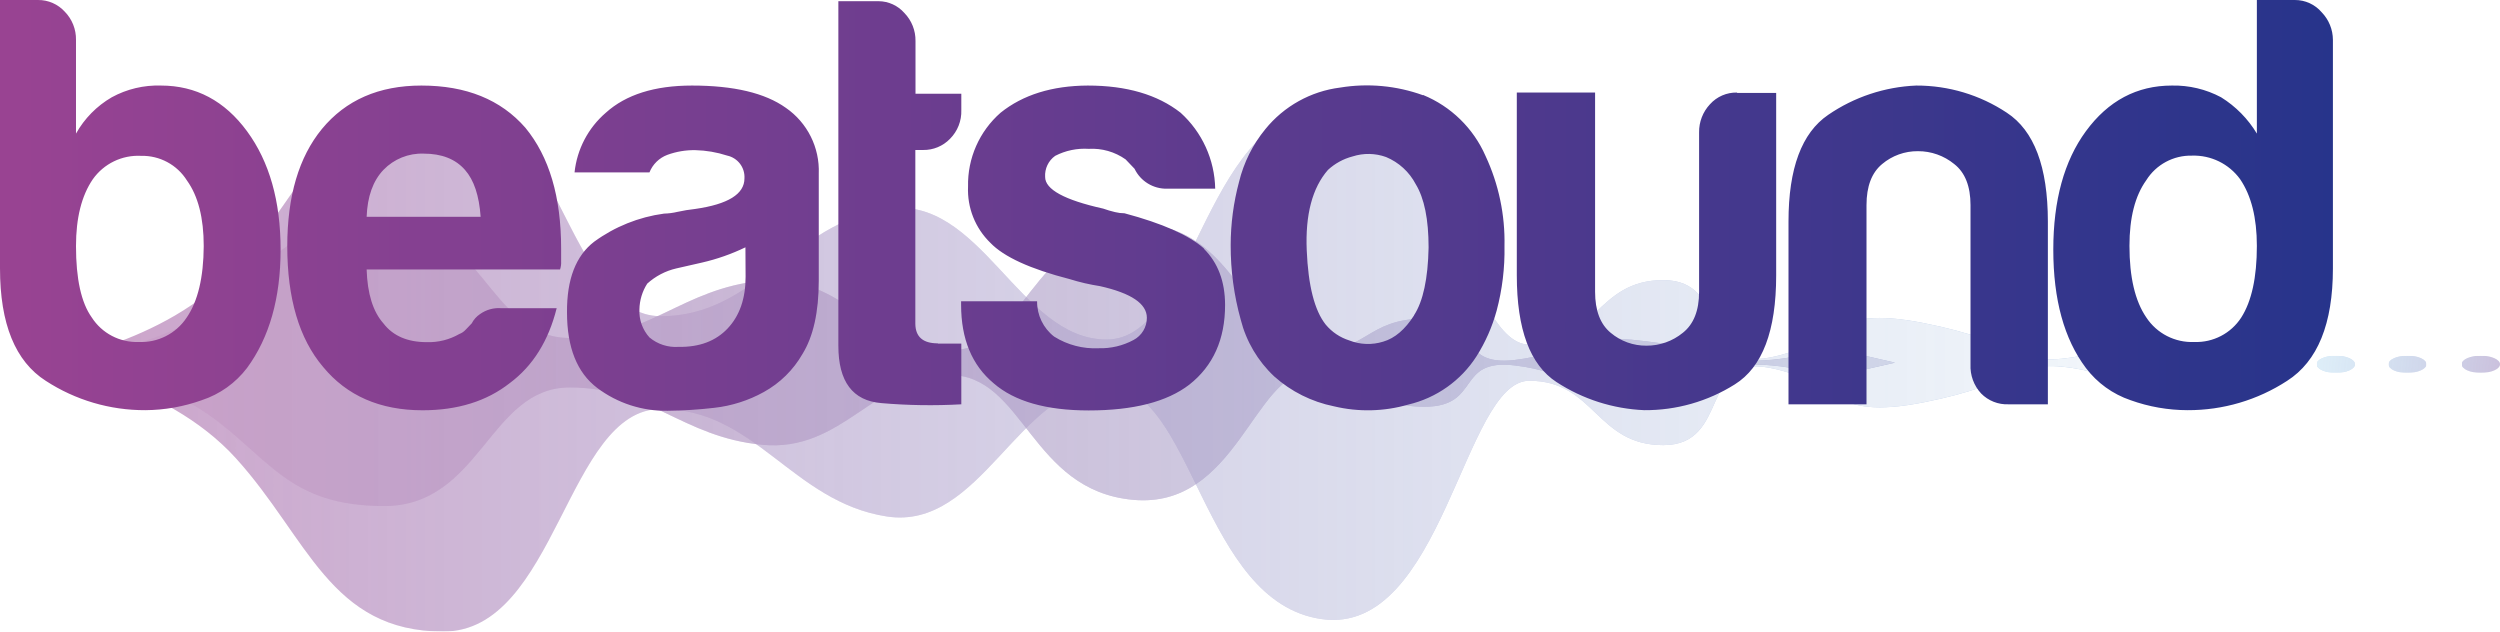
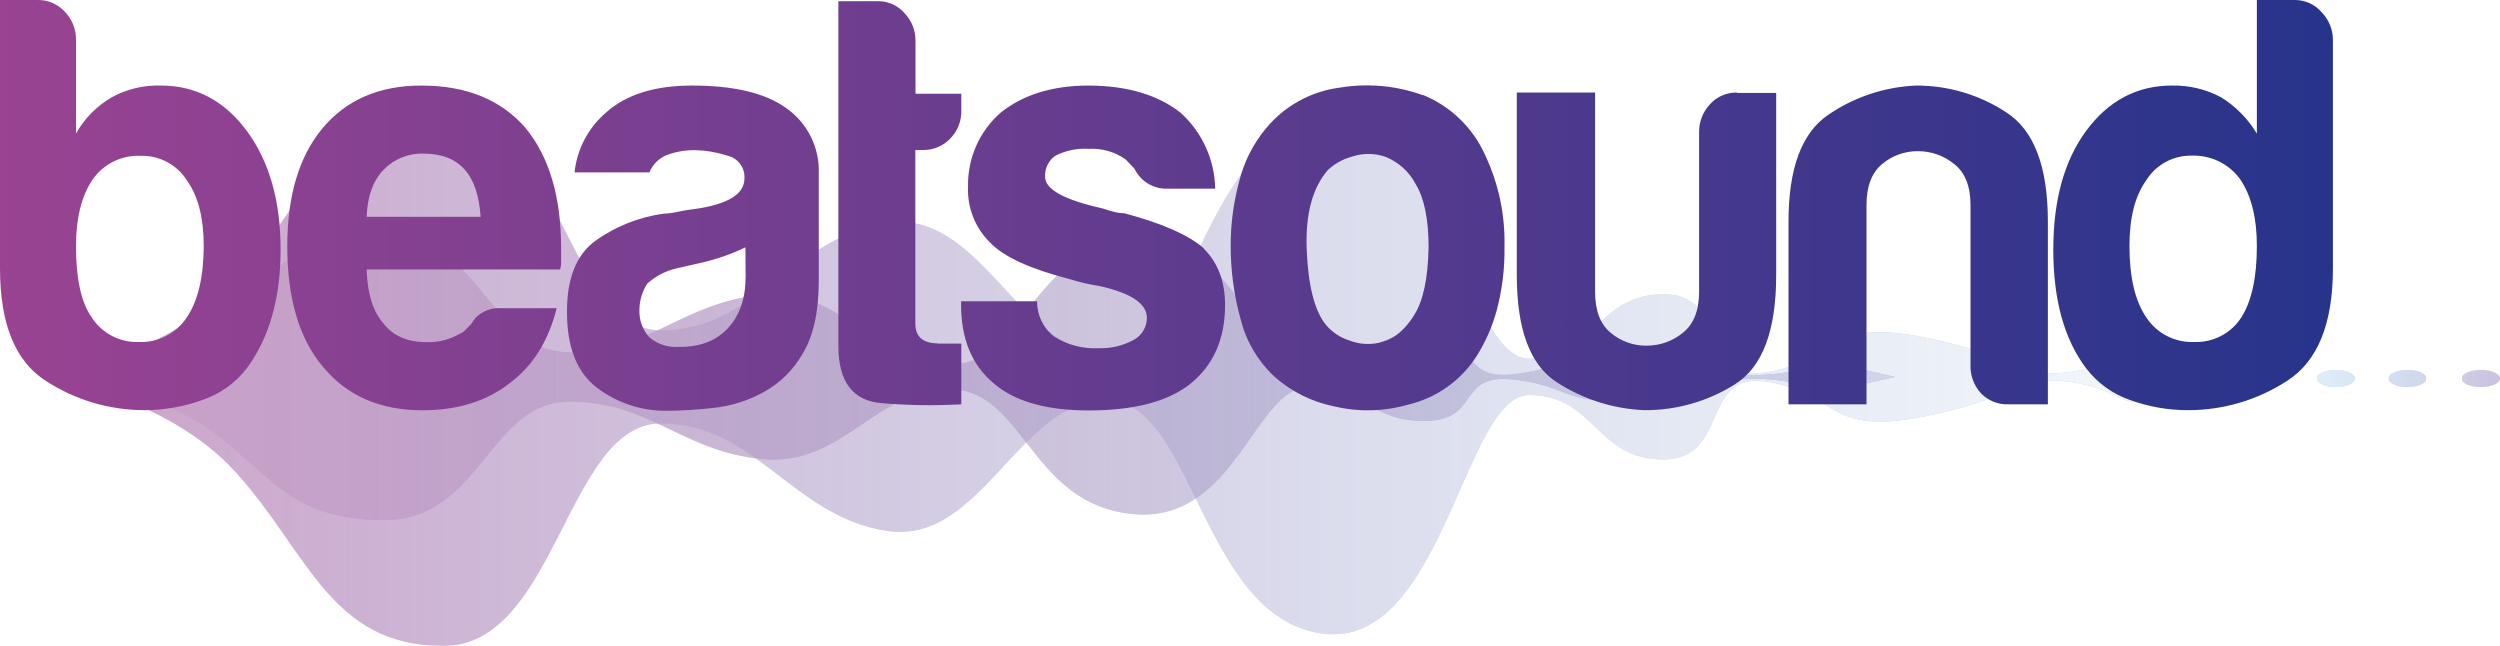
- <svg xmlns="http://www.w3.org/2000/svg" xmlns:xlink="http://www.w3.org/1999/xlink" viewBox="0 0 460.54 116.36">
+ <svg xmlns="http://www.w3.org/2000/svg" xmlns:xlink="http://www.w3.org/1999/xlink" viewBox="0 0 460.54 118.97">
  <defs>
    <style>.cls-1{mask:url(#mask);filter:url(#luminosity-noclip-6);}.cls-10,.cls-12,.cls-2,.cls-4,.cls-6,.cls-8{mix-blend-mode:multiply;}.cls-2{fill:url(#linear-gradient);}.cls-3{mask:url(#mask-2);filter:url(#luminosity-noclip-7);}.cls-4{fill:url(#linear-gradient-2);}.cls-5{mask:url(#mask-3);filter:url(#luminosity-noclip-8);}.cls-6{fill:url(#linear-gradient-3);}.cls-7{mask:url(#mask-4);filter:url(#luminosity-noclip-9);}.cls-8{fill:url(#linear-gradient-4);}.cls-9{mask:url(#mask-5);filter:url(#luminosity-noclip-10);}.cls-10{fill:url(#linear-gradient-5);}.cls-11{isolation:isolate;}.cls-12{opacity:0.5;}.cls-13{mask:url(#mask-6);}.cls-14{fill:url(#Gradiente_sem_nome_6);}.cls-15{mask:url(#mask-7);}.cls-16{fill:url(#Gradiente_sem_nome_3);}.cls-17{mask:url(#mask-8);}.cls-18{fill:url(#linear-gradient-6);}.cls-19{mask:url(#mask-9);}.cls-20{fill:url(#linear-gradient-7);}.cls-21{mask:url(#mask-10);}.cls-22{fill:url(#linear-gradient-8);}.cls-23{fill:url(#Gradiente_sem_nome_3-2);}.cls-24{filter:url(#luminosity-noclip-5);}.cls-25{filter:url(#luminosity-noclip-4);}.cls-26{filter:url(#luminosity-noclip-3);}.cls-27{filter:url(#luminosity-noclip-2);}.cls-28{filter:url(#luminosity-noclip);}</style>
    <filter id="luminosity-noclip" x="7.52" y="-8704.96" width="400.54" height="32766" filterUnits="userSpaceOnUse" color-interpolation-filters="sRGB">
      <feFlood flood-color="#fff" result="bg" />
      <feBlend in="SourceGraphic" in2="bg" />
    </filter>
    <mask id="mask" x="7.52" y="-8704.96" width="400.54" height="32766" maskUnits="userSpaceOnUse">
      <g class="cls-28" />
    </mask>
-     <linearGradient id="linear-gradient" x1="7.52" y1="66.81" x2="408.06" y2="66.81" gradientUnits="userSpaceOnUse">
+     <linearGradient id="linear-gradient" x1="7.52" y1="69.43" x2="408.06" y2="69.43" gradientUnits="userSpaceOnUse">
      <stop offset="0" stop-color="#fff" />
      <stop offset="1" stop-color="#1a1a1a" />
    </linearGradient>
    <filter id="luminosity-noclip-2" x="7.52" y="-8704.96" width="341.57" height="32766" filterUnits="userSpaceOnUse" color-interpolation-filters="sRGB">
      <feFlood flood-color="#fff" result="bg" />
      <feBlend in="SourceGraphic" in2="bg" />
    </filter>
    <mask id="mask-2" x="7.52" y="-8704.96" width="341.57" height="32766" maskUnits="userSpaceOnUse">
      <g class="cls-27" />
    </mask>
-     <linearGradient id="linear-gradient-2" x1="7.52" y1="66.81" x2="349.09" y2="66.81" gradientUnits="userSpaceOnUse">
+     <linearGradient id="linear-gradient-2" x1="7.52" y1="69.43" x2="349.09" y2="69.43" gradientUnits="userSpaceOnUse">
      <stop offset="0" stop-color="#fff" />
      <stop offset="1" stop-color="#4d4d4d" />
    </linearGradient>
    <filter id="luminosity-noclip-3" x="426.76" y="-8704.96" width="7.07" height="32766" filterUnits="userSpaceOnUse" color-interpolation-filters="sRGB">
      <feFlood flood-color="#fff" result="bg" />
      <feBlend in="SourceGraphic" in2="bg" />
    </filter>
    <mask id="mask-3" x="426.76" y="-8704.96" width="7.07" height="32766" maskUnits="userSpaceOnUse">
      <g class="cls-26" />
    </mask>
-     <linearGradient id="linear-gradient-3" x1="420.87" y1="66.11" x2="470.39" y2="71.32" gradientUnits="userSpaceOnUse">
+     <linearGradient id="linear-gradient-3" x1="420.87" y1="68.73" x2="470.39" y2="73.94" gradientUnits="userSpaceOnUse">
      <stop offset="0" stop-color="#4d4d4d" />
      <stop offset="1" stop-color="#fff" />
    </linearGradient>
    <filter id="luminosity-noclip-4" x="439.96" y="-8704.96" width="7.07" height="32766" filterUnits="userSpaceOnUse" color-interpolation-filters="sRGB">
      <feFlood flood-color="#fff" result="bg" />
      <feBlend in="SourceGraphic" in2="bg" />
    </filter>
    <mask id="mask-4" x="439.96" y="-8704.96" width="7.07" height="32766" maskUnits="userSpaceOnUse">
      <g class="cls-25" />
    </mask>
-     <linearGradient id="linear-gradient-4" x1="421.07" y1="64.74" x2="470.59" y2="69.96" xlink:href="#linear-gradient-3" />
+     <linearGradient id="linear-gradient-4" x1="421.07" y1="67.36" x2="470.59" y2="72.57" xlink:href="#linear-gradient-3" />
    <filter id="luminosity-noclip-5" x="453.47" y="-8704.96" width="7.07" height="32766" filterUnits="userSpaceOnUse" color-interpolation-filters="sRGB">
      <feFlood flood-color="#fff" result="bg" />
      <feBlend in="SourceGraphic" in2="bg" />
    </filter>
    <mask id="mask-5" x="453.47" y="-8704.96" width="7.07" height="32766" maskUnits="userSpaceOnUse">
      <g class="cls-24" />
    </mask>
-     <linearGradient id="linear-gradient-5" x1="421.27" y1="63.34" x2="470.8" y2="68.56" xlink:href="#linear-gradient-3" />
-     <filter id="luminosity-noclip-6" x="7.52" y="17.27" width="400.54" height="99.09" filterUnits="userSpaceOnUse" color-interpolation-filters="sRGB">
+     <linearGradient id="linear-gradient-5" x1="421.27" y1="65.96" x2="470.8" y2="71.17" xlink:href="#linear-gradient-3" />
+     <filter id="luminosity-noclip-6" x="7.52" y="19.89" width="400.54" height="99.09" filterUnits="userSpaceOnUse" color-interpolation-filters="sRGB">
      <feFlood flood-color="#fff" result="bg" />
      <feBlend in="SourceGraphic" in2="bg" />
    </filter>
-     <mask id="mask-6" x="7.52" y="17.27" width="400.54" height="99.09" maskUnits="userSpaceOnUse">
+     <mask id="mask-6" x="7.52" y="19.89" width="400.54" height="99.09" maskUnits="userSpaceOnUse">
      <g class="cls-1">
-         <path class="cls-2" d="M398.87,63.48c-9.2-3.33-7,.85-17.28,2.39s-9.33-2.8-27.19-6.35S338.84,63.38,326,65.87,318.79,51.6,306.4,51.6s-12.6,11.88-24.7,11.88-15.9-47-38.19-43.93-23.54,43-39.67,43-23.11-26.79-40.5-24.09-24.2,19.79-41.59,19.79-19.22-41-40.08-41-25,17.24-38.19,31.9-36,17.64-36,17.64,22.74,3,36,17.65,17.33,31.9,38.19,31.9,22.69-41,40.08-41,24.2,17.1,41.59,19.8,24.36-24.09,40.5-24.09,17.38,39.89,39.67,43S269.6,70.14,281.7,70.14,294,82,306.4,82,313.06,65.27,326,67.76s10.6,9.89,28.45,6.34,16.94-7.88,27.19-6.34,8.08,5.71,17.28,2.38l9.19-3.33Z" />
+         <path class="cls-2" d="M398.87,66.1c-9.2-3.33-7,.85-17.28,2.39s-9.33-2.8-27.19-6.35S338.84,66,326,68.49s-7.16-14.27-19.55-14.27S293.8,66.1,281.7,66.1s-15.9-47-38.19-43.93-23.54,43-39.67,43-23.11-26.8-40.5-24.1-24.2,19.8-41.59,19.8-19.22-41-40.08-41-25,17.23-38.19,31.9-36,17.64-36,17.64,22.74,3,36,17.64S60.81,119,81.67,119s22.69-41,40.08-41,24.2,17.1,41.59,19.8,24.36-24.1,40.5-24.1,17.38,39.9,39.67,43S269.6,72.76,281.7,72.76,294,84.64,306.4,84.64,313.06,67.89,326,70.38s10.6,9.88,28.45,6.34,16.94-7.88,27.19-6.34,8.08,5.71,17.28,2.38l9.19-3.33Z" />
      </g>
    </mask>
-     <linearGradient id="Gradiente_sem_nome_6" x1="7.52" y1="66.81" x2="408.06" y2="66.81" gradientUnits="userSpaceOnUse">
+     <linearGradient id="Gradiente_sem_nome_6" x1="7.52" y1="69.43" x2="408.06" y2="69.43" gradientUnits="userSpaceOnUse">
      <stop offset="0" stop-color="#994392" />
      <stop offset="1" stop-color="#4082c4" />
    </linearGradient>
-     <filter id="luminosity-noclip-7" x="7.52" y="40.37" width="341.57" height="52.88" filterUnits="userSpaceOnUse" color-interpolation-filters="sRGB">
+     <filter id="luminosity-noclip-7" x="7.52" y="42.99" width="341.57" height="52.88" filterUnits="userSpaceOnUse" color-interpolation-filters="sRGB">
      <feFlood flood-color="#fff" result="bg" />
      <feBlend in="SourceGraphic" in2="bg" />
    </filter>
-     <mask id="mask-7" x="7.52" y="40.37" width="341.57" height="52.88" maskUnits="userSpaceOnUse">
+     <mask id="mask-7" x="7.52" y="42.99" width="341.57" height="52.88" maskUnits="userSpaceOnUse">
      <g class="cls-3">
-         <path class="cls-4" d="M341.25,65c-7.84-1.78-6,.45-14.74,1.27s-7.95-1.49-23.18-3.39S290.06,65,279.07,66.31,273,58.7,262.39,58.7,251.65,65,241.33,65s-13.56-25.11-32.57-23.45-20.07,23-33.83,23-19.7-14.3-34.53-12.85-20.63,10.56-35.47,10.56S88.54,40.37,70.75,40.37s-21.29,9.2-32.57,17S7.52,66.81,7.52,66.81s19.39,1.59,30.66,9.42,14.78,17,32.57,17S90.1,71.38,104.93,71.38s20.64,9.12,35.47,10.56,20.78-12.86,34.53-12.86,14.83,21.29,33.83,23S231,68.59,241.33,68.59s10.5,6.34,21.06,6.34,5.69-8.94,16.68-7.61,9,5.28,24.26,3.38,14.45-4.2,23.18-3.38,6.9,3.05,14.74,1.27l7.84-1.78Z" />
+         <path class="cls-4" d="M341.25,67.65c-7.84-1.77-6,.45-14.74,1.28s-7.95-1.5-23.18-3.39-13.27,2.06-24.26,3.39-6.11-7.62-16.68-7.62-10.74,6.34-21.06,6.34-13.56-25.1-32.57-23.44-20.07,22.95-33.83,22.95-19.7-14.3-34.53-12.86-20.63,10.57-35.47,10.57S88.54,43,70.75,43s-21.29,9.2-32.57,17S7.52,69.43,7.52,69.43,26.91,71,38.18,78.85s14.78,17,32.57,17S90.1,74,104.93,74s20.64,9.13,35.47,10.57S161.18,71.7,174.93,71.7s14.83,21.29,33.83,23S231,71.21,241.33,71.21s10.5,6.34,21.06,6.34,5.69-8.94,16.68-7.61,9,5.27,24.26,3.38,14.45-4.21,23.18-3.38,6.9,3,14.74,1.27l7.84-1.78Z" />
      </g>
    </mask>
-     <linearGradient id="Gradiente_sem_nome_3" x1="7.52" y1="66.81" x2="349.09" y2="66.81" gradientUnits="userSpaceOnUse">
+     <linearGradient id="Gradiente_sem_nome_3" x1="7.52" y1="69.43" x2="349.09" y2="69.43" gradientUnits="userSpaceOnUse">
      <stop offset="0" stop-color="#994392" />
      <stop offset="1" stop-color="#27348b" />
    </linearGradient>
-     <filter id="luminosity-noclip-8" x="426.76" y="65.52" width="7.07" height="3.17" filterUnits="userSpaceOnUse" color-interpolation-filters="sRGB">
+     <filter id="luminosity-noclip-8" x="426.76" y="68.14" width="7.07" height="3.17" filterUnits="userSpaceOnUse" color-interpolation-filters="sRGB">
      <feFlood flood-color="#fff" result="bg" />
      <feBlend in="SourceGraphic" in2="bg" />
    </filter>
-     <mask id="mask-8" x="426.76" y="65.52" width="7.07" height="3.17" maskUnits="userSpaceOnUse">
+     <mask id="mask-8" x="426.76" y="68.14" width="7.07" height="3.17" maskUnits="userSpaceOnUse">
      <g class="cls-5">
-         <path class="cls-6" d="M433.83,67.1c0,.88-1.58,1.59-3.53,1.59s-3.54-.71-3.54-1.59,1.59-1.58,3.54-1.58S433.83,66.23,433.83,67.1Z" />
+         <path class="cls-6" d="M433.83,69.72c0,.88-1.58,1.59-3.53,1.59s-3.54-.71-3.54-1.59,1.59-1.58,3.54-1.58S433.83,68.85,433.83,69.72Z" />
      </g>
    </mask>
-     <linearGradient id="linear-gradient-6" x1="420.87" y1="66.11" x2="470.39" y2="71.32" gradientUnits="userSpaceOnUse">
+     <linearGradient id="linear-gradient-6" x1="420.87" y1="68.73" x2="470.39" y2="73.94" gradientUnits="userSpaceOnUse">
      <stop offset="0" stop-color="#4cb0e4" />
      <stop offset="1" stop-color="#945da2" />
    </linearGradient>
-     <filter id="luminosity-noclip-9" x="439.96" y="65.52" width="7.07" height="3.17" filterUnits="userSpaceOnUse" color-interpolation-filters="sRGB">
+     <filter id="luminosity-noclip-9" x="439.96" y="68.14" width="7.07" height="3.17" filterUnits="userSpaceOnUse" color-interpolation-filters="sRGB">
      <feFlood flood-color="#fff" result="bg" />
      <feBlend in="SourceGraphic" in2="bg" />
    </filter>
-     <mask id="mask-9" x="439.96" y="65.52" width="7.07" height="3.17" maskUnits="userSpaceOnUse">
+     <mask id="mask-9" x="439.96" y="68.14" width="7.07" height="3.17" maskUnits="userSpaceOnUse">
      <g class="cls-7">
-         <path class="cls-8" d="M447,67.1c0,.88-1.58,1.59-3.54,1.59S440,68,440,67.1s1.58-1.58,3.53-1.58S447,66.23,447,67.1Z" />
+         <path class="cls-8" d="M447,69.72c0,.88-1.58,1.59-3.54,1.59S440,70.6,440,69.72s1.58-1.58,3.53-1.58S447,68.85,447,69.72Z" />
      </g>
    </mask>
-     <linearGradient id="linear-gradient-7" x1="421.07" y1="64.74" x2="470.59" y2="69.96" xlink:href="#linear-gradient-6" />
-     <filter id="luminosity-noclip-10" x="453.47" y="65.52" width="7.07" height="3.17" filterUnits="userSpaceOnUse" color-interpolation-filters="sRGB">
+     <linearGradient id="linear-gradient-7" x1="421.07" y1="67.36" x2="470.59" y2="72.57" xlink:href="#linear-gradient-6" />
+     <filter id="luminosity-noclip-10" x="453.47" y="68.14" width="7.07" height="3.17" filterUnits="userSpaceOnUse" color-interpolation-filters="sRGB">
      <feFlood flood-color="#fff" result="bg" />
      <feBlend in="SourceGraphic" in2="bg" />
    </filter>
-     <mask id="mask-10" x="453.47" y="65.52" width="7.07" height="3.17" maskUnits="userSpaceOnUse">
+     <mask id="mask-10" x="453.47" y="68.14" width="7.07" height="3.17" maskUnits="userSpaceOnUse">
      <g class="cls-9">
-         <path class="cls-10" d="M460.54,67.1c0,.88-1.59,1.59-3.54,1.59s-3.53-.71-3.53-1.59,1.58-1.58,3.53-1.58S460.54,66.23,460.54,67.1Z" />
+         <path class="cls-10" d="M460.54,69.72c0,.88-1.59,1.59-3.54,1.59s-3.53-.71-3.53-1.59,1.58-1.58,3.53-1.58S460.54,68.85,460.54,69.72Z" />
      </g>
    </mask>
-     <linearGradient id="linear-gradient-8" x1="421.27" y1="63.34" x2="470.8" y2="68.56" xlink:href="#linear-gradient-6" />
+     <linearGradient id="linear-gradient-8" x1="421.27" y1="65.96" x2="470.8" y2="71.17" xlink:href="#linear-gradient-6" />
    <linearGradient id="Gradiente_sem_nome_3-2" x1="0" y1="37.78" x2="429.75" y2="37.78" xlink:href="#Gradiente_sem_nome_3" />
  </defs>
  <g class="cls-11">
    <g id="Layer_2" data-name="Layer 2">
      <g id="Camada_1" data-name="Camada 1">
        <g class="cls-12">
          <g class="cls-13">
-             <path class="cls-14" d="M398.87,63.48c-9.2-3.33-7,.85-17.28,2.39s-9.33-2.8-27.19-6.35S338.84,63.38,326,65.87,318.79,51.6,306.4,51.6s-12.6,11.88-24.7,11.88-15.9-47-38.19-43.93-23.54,43-39.67,43-23.11-26.79-40.5-24.09-24.2,19.79-41.59,19.79-19.22-41-40.08-41-25,17.24-38.19,31.9-36,17.64-36,17.64,22.74,3,36,17.65,17.33,31.9,38.19,31.9,22.69-41,40.08-41,24.2,17.1,41.59,19.8,24.36-24.09,40.5-24.09,17.38,39.89,39.67,43S269.6,70.14,281.7,70.14,294,82,306.4,82,313.06,65.27,326,67.76s10.6,9.89,28.45,6.34,16.94-7.88,27.19-6.34,8.08,5.71,17.28,2.38l9.19-3.33Z" />
+             <path class="cls-14" d="M398.87,66.1c-9.2-3.33-7,.85-17.28,2.39s-9.33-2.8-27.19-6.35S338.84,66,326,68.49s-7.16-14.27-19.55-14.27S293.8,66.1,281.7,66.1s-15.9-47-38.19-43.93-23.54,43-39.67,43-23.11-26.8-40.5-24.1-24.2,19.8-41.59,19.8-19.22-41-40.08-41-25,17.23-38.19,31.9-36,17.64-36,17.64,22.74,3,36,17.64S60.81,119,81.67,119s22.69-41,40.08-41,24.2,17.1,41.59,19.8,24.36-24.1,40.5-24.1,17.38,39.9,39.67,43S269.6,72.76,281.7,72.76,294,84.64,306.4,84.64,313.06,67.89,326,70.38s10.6,9.88,28.45,6.34,16.94-7.88,27.19-6.34,8.08,5.71,17.28,2.38l9.19-3.33Z" />
          </g>
          <g class="cls-15">
-             <path class="cls-16" d="M341.25,65c-7.84-1.78-6,.45-14.74,1.27s-7.95-1.49-23.18-3.39S290.06,65,279.07,66.31,273,58.7,262.39,58.7,251.65,65,241.33,65s-13.56-25.11-32.57-23.45-20.07,23-33.83,23-19.7-14.3-34.53-12.85-20.63,10.56-35.47,10.56S88.54,40.37,70.75,40.37s-21.29,9.2-32.57,17S7.52,66.81,7.52,66.81s19.39,1.59,30.66,9.42,14.78,17,32.57,17S90.1,71.38,104.93,71.38s20.64,9.12,35.47,10.56,20.78-12.86,34.53-12.86,14.83,21.29,33.83,23S231,68.59,241.33,68.59s10.5,6.34,21.06,6.34,5.69-8.94,16.68-7.61,9,5.28,24.26,3.38,14.45-4.2,23.18-3.38,6.9,3.05,14.74,1.27l7.84-1.78Z" />
+             <path class="cls-16" d="M341.25,67.65c-7.84-1.77-6,.45-14.74,1.28s-7.95-1.5-23.18-3.39-13.27,2.06-24.26,3.39-6.11-7.62-16.68-7.62-10.74,6.34-21.06,6.34-13.56-25.1-32.57-23.44-20.07,22.95-33.83,22.95-19.7-14.3-34.53-12.86-20.63,10.57-35.47,10.57S88.54,43,70.75,43s-21.29,9.2-32.57,17S7.52,69.43,7.52,69.43,26.91,71,38.18,78.85s14.78,17,32.57,17S90.1,74,104.93,74s20.64,9.13,35.47,10.57S161.18,71.7,174.93,71.7s14.83,21.29,33.83,23S231,71.21,241.33,71.21s10.5,6.34,21.06,6.34,5.69-8.94,16.68-7.61,9,5.27,24.26,3.38,14.45-4.21,23.18-3.38,6.9,3,14.74,1.27l7.84-1.78Z" />
          </g>
          <g class="cls-17">
-             <path class="cls-18" d="M433.83,67.1c0,.88-1.58,1.59-3.53,1.59s-3.54-.71-3.54-1.59,1.59-1.58,3.54-1.58S433.83,66.23,433.83,67.1Z" />
+             <path class="cls-18" d="M433.83,69.72c0,.88-1.58,1.59-3.53,1.59s-3.54-.71-3.54-1.59,1.59-1.58,3.54-1.58S433.83,68.85,433.83,69.72Z" />
          </g>
          <g class="cls-19">
-             <path class="cls-20" d="M447,67.1c0,.88-1.58,1.59-3.54,1.59S440,68,440,67.1s1.58-1.58,3.53-1.58S447,66.23,447,67.1Z" />
+             <path class="cls-20" d="M447,69.72c0,.88-1.58,1.59-3.54,1.59S440,70.6,440,69.72s1.58-1.58,3.53-1.58S447,68.85,447,69.72Z" />
          </g>
          <g class="cls-21">
-             <path class="cls-22" d="M460.54,67.1c0,.88-1.59,1.59-3.54,1.59s-3.53-.71-3.53-1.59,1.58-1.58,3.53-1.58S460.54,66.23,460.54,67.1Z" />
+             <path class="cls-22" d="M460.54,69.72c0,.88-1.59,1.59-3.54,1.59s-3.53-.71-3.53-1.59,1.58-1.58,3.53-1.58S460.54,68.85,460.54,69.72Z" />
          </g>
        </g>
        <path class="cls-23" d="M29.65,15.76a17.71,17.71,0,0,0-9.06,2.16A17.76,17.76,0,0,0,14,24.61V7.34a7.26,7.26,0,0,0-2.06-5.18A6.58,6.58,0,0,0,7,0H0V49.44Q0,64.77,8.44,70.16a33.38,33.38,0,0,0,18.33,5.4,31.48,31.48,0,0,0,10.4-1.84,17.24,17.24,0,0,0,8.34-5.94q6.18-8.41,6.18-21.8t-6.18-21.8Q39.33,15.77,29.65,15.76ZM34.39,58.5A10.06,10.06,0,0,1,25.53,63a9.86,9.86,0,0,1-8.64-4.54Q14,54.41,14,45.33q0-7.77,3.09-12.3A10.23,10.23,0,0,1,26,28.71a9.69,9.69,0,0,1,8.44,4.54q3.09,4.3,3.09,12.08Q37.48,54,34.39,58.5ZM77.63,15.76q-11.73,0-18.33,8-6.37,7.77-6.38,21.58,0,14.47,6.59,22.24,6.59,8,18.33,8,9.68,0,16.06-5,6.38-4.74,8.65-13.81H92.25a5.92,5.92,0,0,0-3.81,1.08,4.58,4.58,0,0,0-1.54,1.72l-1.14,1.19a2.93,2.93,0,0,1-1.13.76,11.29,11.29,0,0,1-6,1.51q-5.35,0-8-3.46-2.88-3.24-3.09-9.93h35.63a4,4,0,0,0,.2-1.51V45.77q0-14.25-6.59-22.24Q90,15.76,77.63,15.76ZM67.54,39.94q.21-5.61,3.09-8.64a9.8,9.8,0,0,1,7.41-3q5,0,7.62,3,2.48,2.81,2.88,8.64Zm77.22-20.08q-5.76-4.1-17.29-4.1-10.31,0-15.86,5a16.84,16.84,0,0,0-5.77,11h13.8a5.71,5.71,0,0,1,3.29-3.23,14.3,14.3,0,0,1,5.15-.87,20.53,20.53,0,0,1,5.87,1,4.05,4.05,0,0,1,3.19,4.21q0,4.32-9.06,5.62a30.13,30.13,0,0,0-3.29.54,11.93,11.93,0,0,1-2.47.32,28.24,28.24,0,0,0-12.87,5.18q-5.06,3.89-5,13,0,9.72,5.56,13.93a20.93,20.93,0,0,0,13,4.21,80.69,80.69,0,0,0,8.55-.54,24.4,24.4,0,0,0,9.16-2.92,18.52,18.52,0,0,0,7.11-7q3-4.86,3-13.5V32A14.07,14.07,0,0,0,144.76,19.86ZM137.35,51q0,6-3.3,9.5T125,63.9a7.54,7.54,0,0,1-5.35-1.73A7.16,7.16,0,0,1,117.79,57a9.12,9.12,0,0,1,1.44-4.75,12,12,0,0,1,5.35-2.8l4.74-1.08a38,38,0,0,0,8-2.81Zm35.42,12.3h4.32V74.48a103.37,103.37,0,0,1-14.72-.22q-7.94-.65-7.93-10.58V.22h7.41a6.37,6.37,0,0,1,4.74,2.16,7.24,7.24,0,0,1,2.06,5.18v9.71h8.44v3A7.14,7.14,0,0,1,175,25.58a6.74,6.74,0,0,1-4.94,2.05h-1.44v32Q168.65,63.26,172.77,63.25Zm49-17.48q3.9,3.88,3.91,10.36,0,9.49-6.59,14.68-6.18,4.75-18.53,4.75-11.74,0-17.51-5-6-5-6-14.46v-.65h14A8.11,8.11,0,0,0,194.18,62a14.13,14.13,0,0,0,8.24,2.15,12.73,12.73,0,0,0,6.38-1.51,4.6,4.6,0,0,0,2.47-4.1q0-3.89-8.64-5.83a38,38,0,0,1-5.57-1.29q-10.91-2.81-14.62-6.69a13.6,13.6,0,0,1-4.11-10.37,17.57,17.57,0,0,1,6-13.6q6.18-4.95,16.06-5,10.71,0,17.09,5a19.35,19.35,0,0,1,6.38,14H215a6.49,6.49,0,0,1-6-3.67l-1.65-1.73a10.69,10.69,0,0,0-6.79-1.94,11.81,11.81,0,0,0-6.18,1.29,4.43,4.43,0,0,0-1.85,3.89q0,3.45,10.7,5.83a20.08,20.08,0,0,0,2.17.64,7.35,7.35,0,0,0,1.75.22Q217.66,42.1,221.78,45.77Zm40.36-28.28a30.35,30.35,0,0,0-15.24-1.41,21.14,21.14,0,0,0-13.8,7.67,24.44,24.44,0,0,0-4.84,9.71,45.34,45.34,0,0,0-1.54,11.66,50.58,50.58,0,0,0,1.85,13.71,21.57,21.57,0,0,0,6.18,10.47,23.46,23.46,0,0,0,11,5.5,26.81,26.81,0,0,0,13.69-.32A20.53,20.53,0,0,0,272,65.63a31.06,31.06,0,0,0,3.71-8.42,43,43,0,0,0,1.44-11.88,37.31,37.31,0,0,0-3.5-16.62A21.41,21.41,0,0,0,262.14,17.49Zm-1.65,40.58Q258,62,254.83,62.93a9.4,9.4,0,0,1-6.28-.22,9.27,9.27,0,0,1-4.33-2.91q-3.09-3.88-3.5-13.71t3.91-14.79a10.66,10.66,0,0,1,4.53-2.48,9.55,9.55,0,0,1,6.18.11,10.86,10.86,0,0,1,5.46,5q2.37,3.88,2.37,11.66Q263,54.19,260.49,58.07Zm59.51-41h7.21V50.73q0,15.33-7.62,20.08a30.9,30.9,0,0,1-16.68,4.75,32.07,32.07,0,0,1-16.17-5.18q-7.31-4.75-7.31-19.65V17.05h14.42v36.7q0,5.19,2.88,7.56a10.09,10.09,0,0,0,6.59,2.37A10.49,10.49,0,0,0,310,61.31q3-2.37,3-7.56V24.39a7.43,7.43,0,0,1,2-5.18A6.51,6.51,0,0,1,320,17.05ZM377.25,40.8V74.48H370a6.67,6.67,0,0,1-5.05-2A7.37,7.37,0,0,1,363,67.14V37.78c0-3.46-1-6-3-7.56a10.49,10.49,0,0,0-6.69-2.37,10.09,10.09,0,0,0-6.59,2.37c-1.92,1.59-2.88,4.1-2.88,7.56v36.7H329.47V40.8q0-14.67,7.31-19.64A30.93,30.93,0,0,1,353,15.76a30,30,0,0,1,16.68,5Q377.24,25.7,377.25,40.8ZM427.7,2.27A6.47,6.47,0,0,0,422.75,0h-7V24.61a20,20,0,0,0-6.59-6.69,18.45,18.45,0,0,0-9.06-2.16q-9.68,0-15.85,8.42-6,8.2-6,21.8,0,13.82,6,21.8a17.26,17.26,0,0,0,8.23,5.94A31.14,31.14,0,0,0,403,75.56a33.34,33.34,0,0,0,18.32-5.4q8.44-5.4,8.44-20.72V7.34A7.35,7.35,0,0,0,427.7,2.27ZM412.87,58.5A9.87,9.87,0,0,1,404.22,63a10.06,10.06,0,0,1-8.85-4.54q-3.09-4.53-3.09-13.17,0-7.77,3.09-12.08a9.68,9.68,0,0,1,8.44-4.54A10.54,10.54,0,0,1,412.66,33q3.09,4.53,3.09,12.3Q415.75,54,412.87,58.5Z" />
      </g>
    </g>
  </g>
</svg>
